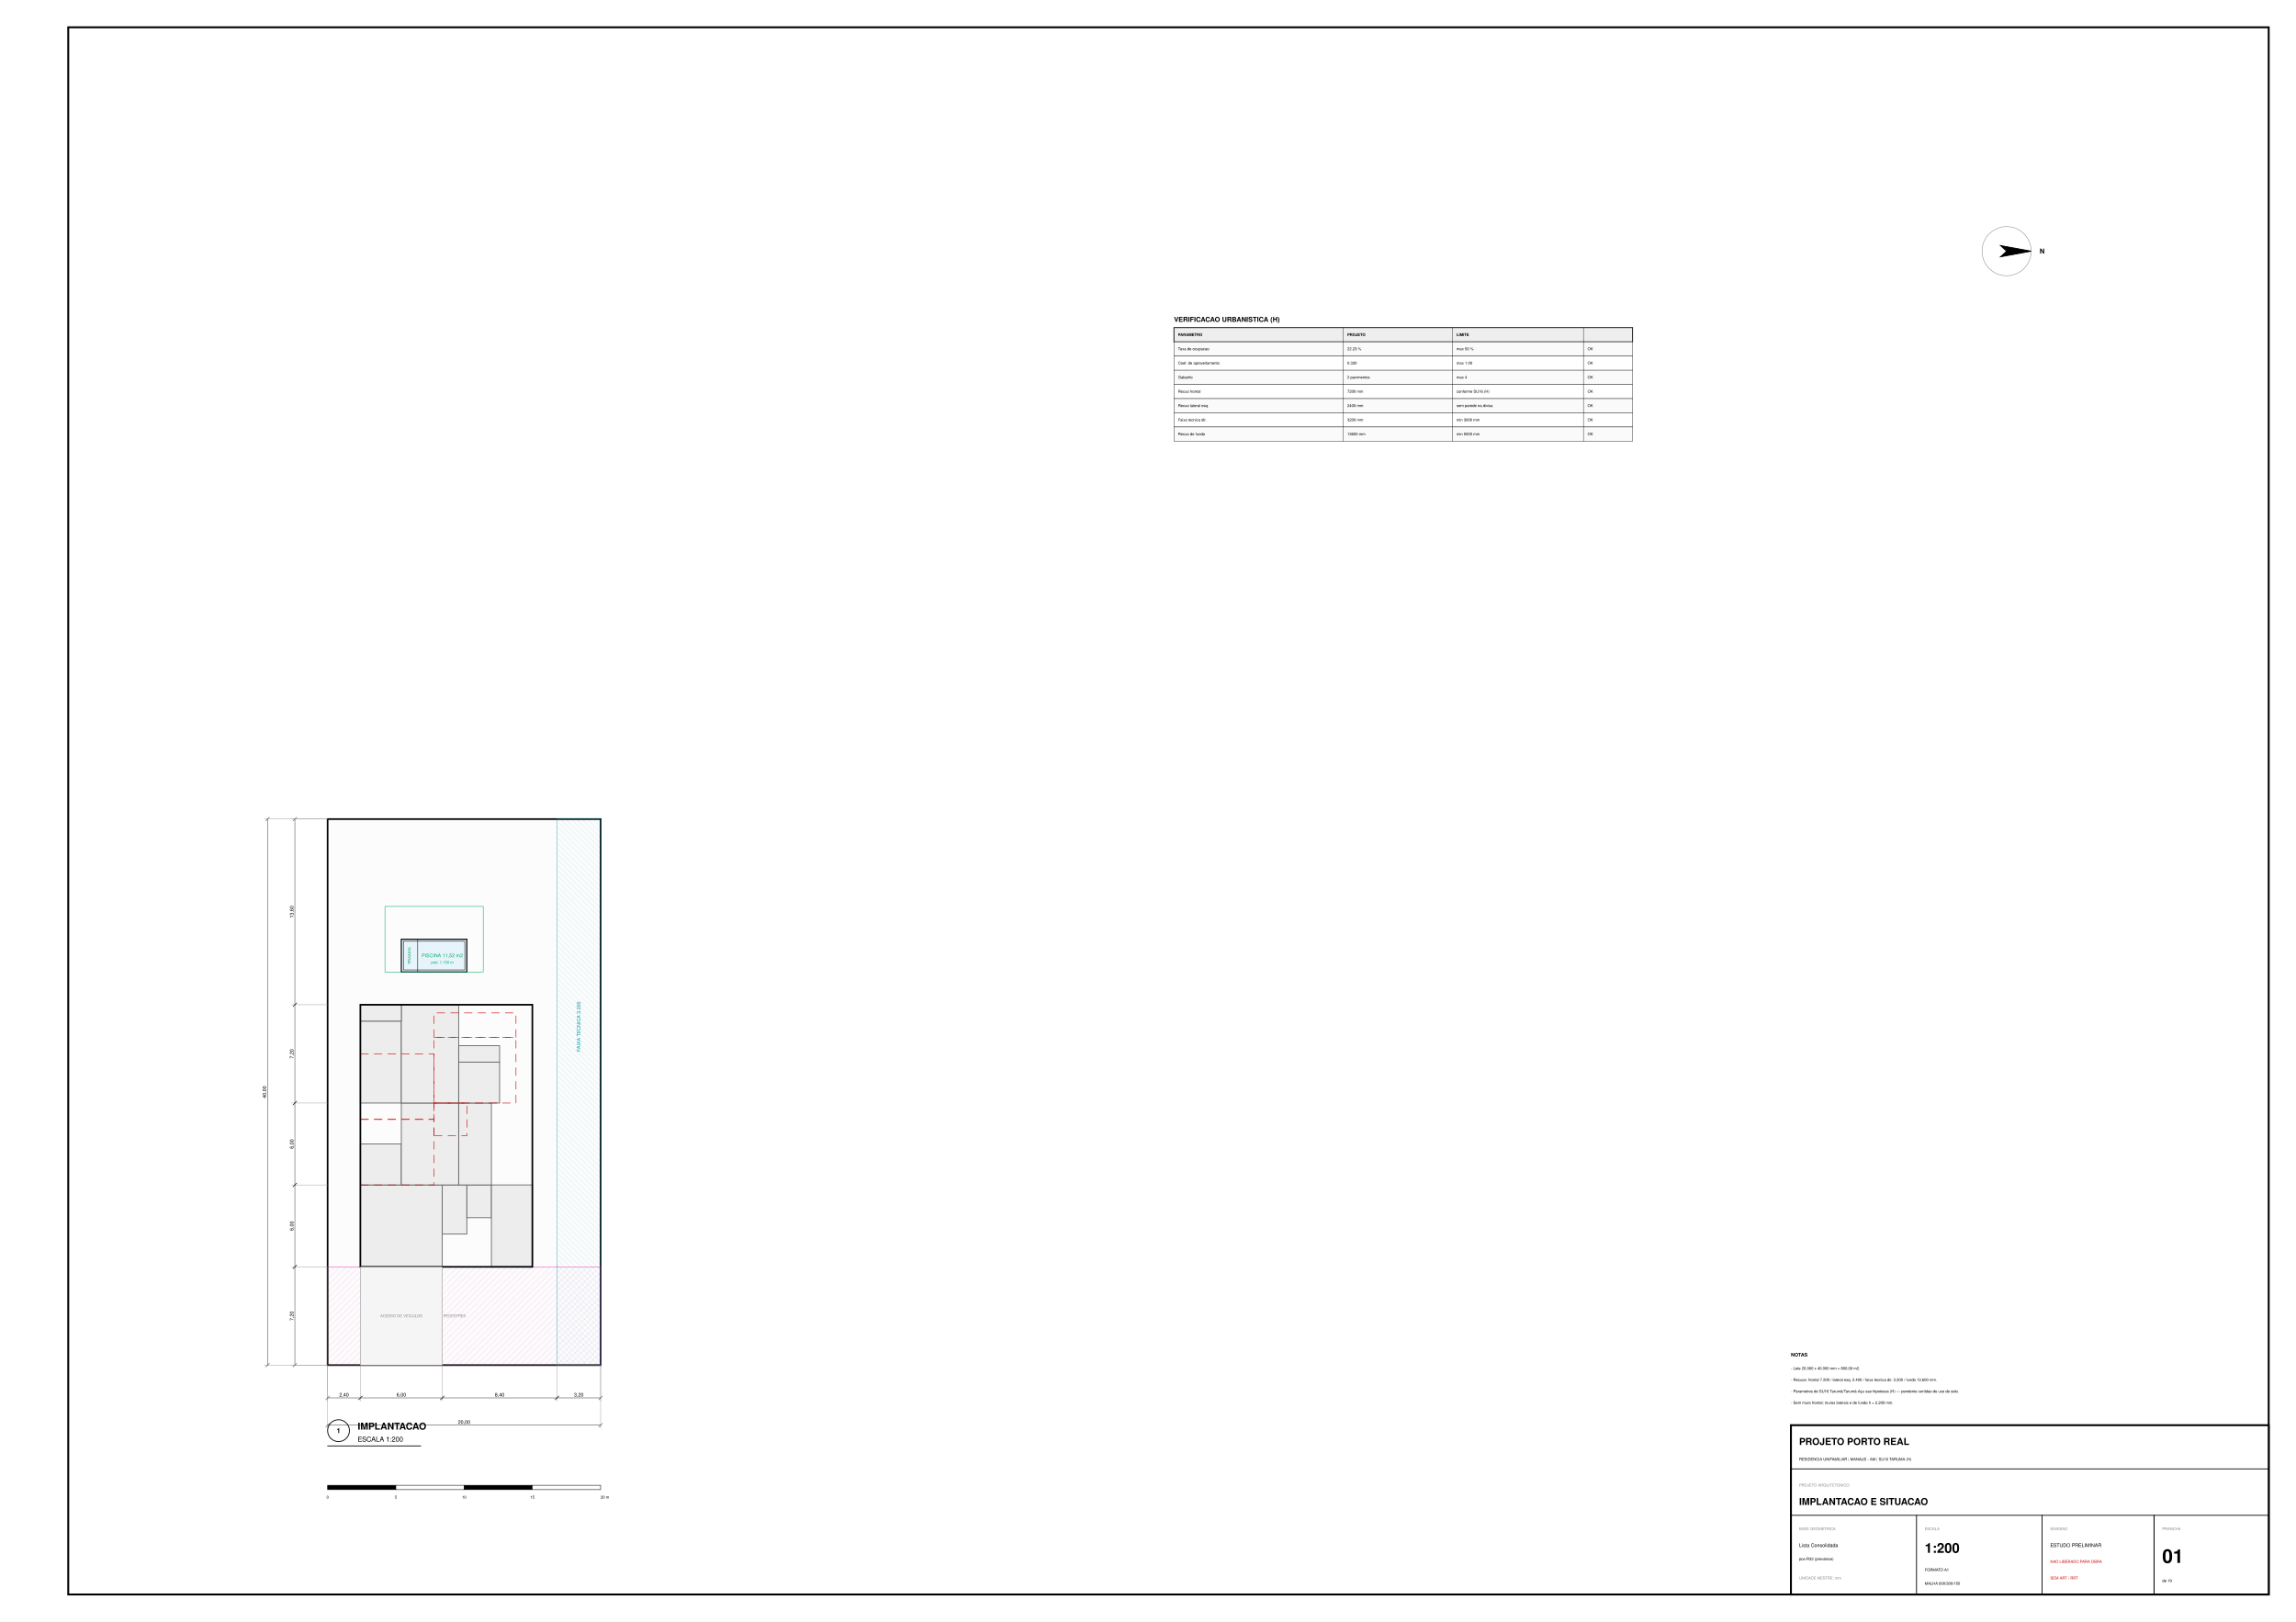
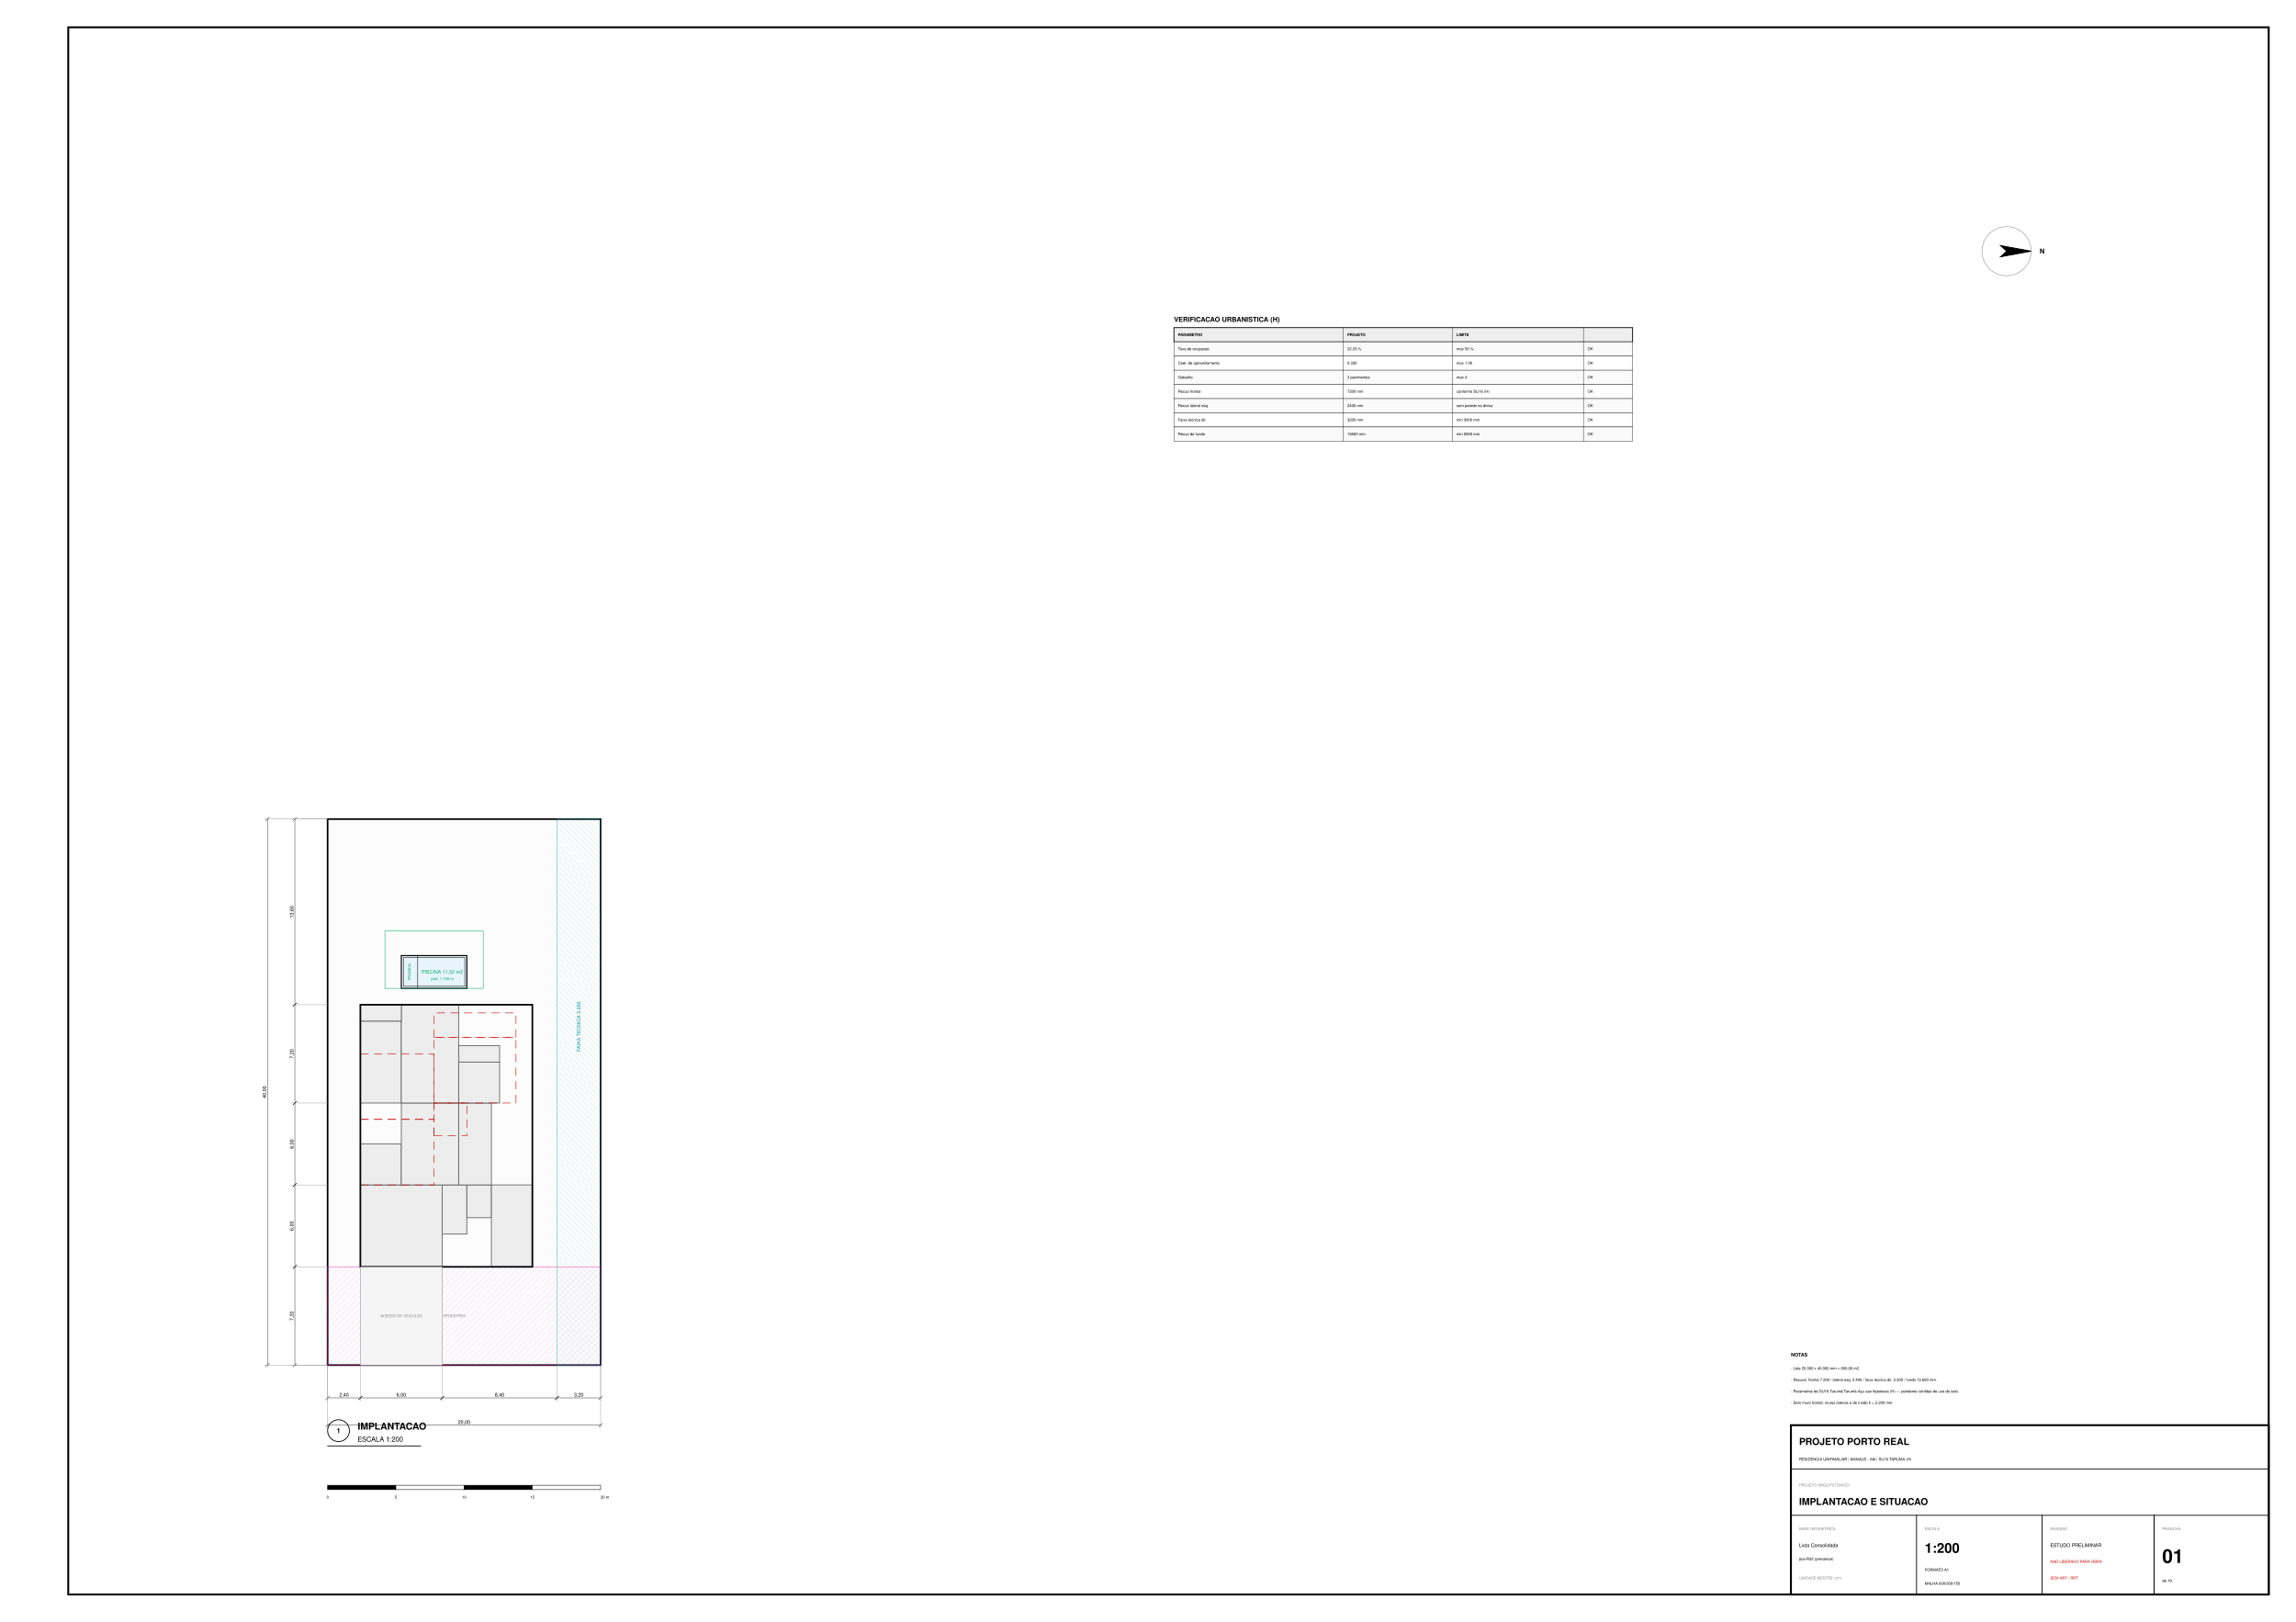
<svg xmlns="http://www.w3.org/2000/svg" version="1.1" width="841mm" height="594mm" viewBox="0 0 841 594">
  <rect width="841" height="594" fill="#ffffff" />
  <defs>
    <pattern id="recuo" patternUnits="userSpaceOnUse" width="1.6" height="1.6" patternTransform="rotate(45)">
      <line x1="0" y1="0" x2="0" y2="1.6" stroke="#e0a" stroke-width="0.05" />
    </pattern>
    <pattern id="ftec" patternUnits="userSpaceOnUse" width="1.4" height="1.4" patternTransform="rotate(-45)">
      <line x1="0" y1="0" x2="0" y2="1.4" stroke="#09a" stroke-width="0.05" />
    </pattern>
  </defs>
  <rect x="25.0" y="10" width="806.00" height="574.00" fill="none" stroke="#000" stroke-width="0.7" />
  <polygon points="656.000,522.000 831.000,522.000 831.000,584.000 656.000,584.000" stroke="#000000" stroke-width="0.7" fill="#fff" stroke-linejoin="miter" />
  <text x="659.000" y="528.000" font-family="Helvetica, Arial, sans-serif" font-size="3.50" font-weight="bold" fill="#000000" text-anchor="start" dominant-baseline="middle">PROJETO PORTO REAL</text>
  <text x="659.000" y="534.500" font-family="Helvetica, Arial, sans-serif" font-size="1.40" font-weight="normal" fill="#000000" text-anchor="start" dominant-baseline="middle">RESIDENCIA UNIFAMILIAR  |  MANAUS - AM  |  SU16 TARUMA (H)</text>
  <line x1="656.000" y1="538.000" x2="831.000" y2="538.000" stroke="#000000" stroke-width="0.3" fill="none" stroke-linecap="round" />
  <text x="659.000" y="544.000" font-family="Helvetica, Arial, sans-serif" font-size="1.40" font-weight="normal" fill="#8a8a8a" text-anchor="start" dominant-baseline="middle">PROJETO ARQUITETONICO</text>
  <text x="659.000" y="550.000" font-family="Helvetica, Arial, sans-serif" font-size="3.50" font-weight="bold" fill="#000000" text-anchor="start" dominant-baseline="middle">IMPLANTACAO E SITUACAO</text>
  <line x1="656.000" y1="555.000" x2="831.000" y2="555.000" stroke="#000000" stroke-width="0.3" fill="none" stroke-linecap="round" />
  <line x1="702.000" y1="555.000" x2="702.000" y2="584.000" stroke="#000000" stroke-width="0.3" fill="none" stroke-linecap="round" />
  <line x1="748.000" y1="555.000" x2="748.000" y2="584.000" stroke="#000000" stroke-width="0.3" fill="none" stroke-linecap="round" />
  <line x1="789.000" y1="555.000" x2="789.000" y2="584.000" stroke="#000000" stroke-width="0.3" fill="none" stroke-linecap="round" />
  <line x1="789.000" y1="555.000" x2="789.000" y2="584.000" stroke="#000000" stroke-width="0.3" fill="none" stroke-linecap="round" />
  <text x="659.000" y="560.000" font-family="Helvetica, Arial, sans-serif" font-size="1.40" font-weight="normal" fill="#8a8a8a" text-anchor="start" dominant-baseline="middle">BASE GEOMETRICA</text>
  <text x="659.000" y="566.000" font-family="Helvetica, Arial, sans-serif" font-size="1.80" font-weight="normal" fill="#000000" text-anchor="start" dominant-baseline="middle">Lista Consolidada</text>
  <text x="659.000" y="571.000" font-family="Helvetica, Arial, sans-serif" font-size="1.40" font-weight="normal" fill="#000000" text-anchor="start" dominant-baseline="middle">pos-R32 (prevalece)</text>
  <text x="659.000" y="578.000" font-family="Helvetica, Arial, sans-serif" font-size="1.40" font-weight="normal" fill="#8a8a8a" text-anchor="start" dominant-baseline="middle">UNIDADE MESTRE: mm</text>
  <text x="705.000" y="560.000" font-family="Helvetica, Arial, sans-serif" font-size="1.40" font-weight="normal" fill="#8a8a8a" text-anchor="start" dominant-baseline="middle">ESCALA</text>
  <text x="705.000" y="567.000" font-family="Helvetica, Arial, sans-serif" font-size="5.00" font-weight="bold" fill="#000000" text-anchor="start" dominant-baseline="middle">1:200</text>
  <text x="705.000" y="575.000" font-family="Helvetica, Arial, sans-serif" font-size="1.40" font-weight="normal" fill="#000000" text-anchor="start" dominant-baseline="middle">FORMATO A1</text>
  <text x="705.000" y="580.000" font-family="Helvetica, Arial, sans-serif" font-size="1.40" font-weight="normal" fill="#000000" text-anchor="start" dominant-baseline="middle">MALHA 600/300/150</text>
  <text x="751.000" y="560.000" font-family="Helvetica, Arial, sans-serif" font-size="1.40" font-weight="normal" fill="#8a8a8a" text-anchor="start" dominant-baseline="middle">EMISSAO</text>
  <text x="751.000" y="566.000" font-family="Helvetica, Arial, sans-serif" font-size="1.80" font-weight="normal" fill="#000000" text-anchor="start" dominant-baseline="middle">ESTUDO PRELIMINAR</text>
  <text x="751.000" y="572.000" font-family="Helvetica, Arial, sans-serif" font-size="1.40" font-weight="normal" fill="#c00" text-anchor="start" dominant-baseline="middle">NAO LIBERADO PARA OBRA</text>
  <text x="751.000" y="578.000" font-family="Helvetica, Arial, sans-serif" font-size="1.40" font-weight="normal" fill="#c00" text-anchor="start" dominant-baseline="middle">SEM ART / RRT</text>
  <text x="792.000" y="560.000" font-family="Helvetica, Arial, sans-serif" font-size="1.40" font-weight="normal" fill="#8a8a8a" text-anchor="start" dominant-baseline="middle">PRANCHA</text>
  <text x="792.000" y="570.000" font-family="Helvetica, Arial, sans-serif" font-size="7.00" font-weight="bold" fill="#000000" text-anchor="start" dominant-baseline="middle">01</text>
  <text x="792.000" y="579.000" font-family="Helvetica, Arial, sans-serif" font-size="1.40" font-weight="normal" fill="#000000" text-anchor="start" dominant-baseline="middle">de 19</text>
  <text x="656.000" y="496.200" font-family="Helvetica, Arial, sans-serif" font-size="1.80" font-weight="bold" fill="#000000" text-anchor="start" dominant-baseline="middle">NOTAS</text>
  <text x="656.000" y="501.200" font-family="Helvetica, Arial, sans-serif" font-size="1.40" font-weight="normal" fill="#000000" text-anchor="start" dominant-baseline="middle">- Lote 20.000 x 40.000 mm = 800,00 m2.</text>
  <text x="656.000" y="505.400" font-family="Helvetica, Arial, sans-serif" font-size="1.40" font-weight="normal" fill="#000000" text-anchor="start" dominant-baseline="middle">- Recuos: frontal 7.200 / lateral esq. 2.400 / faixa tecnica dir. 3.200 / fundo 13.600 mm.</text>
  <text x="656.000" y="509.600" font-family="Helvetica, Arial, sans-serif" font-size="1.40" font-weight="normal" fill="#000000" text-anchor="start" dominant-baseline="middle">- Parametros do SU16 Tarumã/Tarumã-Açu sao hipoteses (H) — pendente certidao de uso do solo.</text>
  <text x="656.000" y="513.800" font-family="Helvetica, Arial, sans-serif" font-size="1.40" font-weight="normal" fill="#000000" text-anchor="start" dominant-baseline="middle">- Sem muro frontal; muros laterais e de fundo h = 2.200 mm.</text>
  <polygon points="120.000,500.000 220.000,500.000 220.000,300.000 120.000,300.000" stroke="#000000" stroke-width="0.6" fill="#fcfcfc" stroke-linejoin="miter" />
  <polygon points="120.000,500.000 220.000,500.000 220.000,464.000 120.000,464.000" stroke="#e0a" stroke-width="0.13" fill="url(#recuo)" stroke-linejoin="miter" />
  <polygon points="204.000,500.000 220.000,500.000 220.000,300.000 204.000,300.000" stroke="#09a" stroke-width="0.13" fill="url(#ftec)" stroke-linejoin="miter" />
  <text x="212.000" y="376.000" font-family="Helvetica, Arial, sans-serif" font-size="1.80" font-weight="normal" fill="#09a" text-anchor="middle" dominant-baseline="middle" transform="rotate(-90.00 212.000 376.000)">FAIXA TECNICA 3.200</text>
  <polygon points="132.000,464.000 162.000,464.000 162.000,434.000 132.000,434.000" stroke="#666" stroke-width="0.3" fill="#ededed" stroke-linejoin="miter" />
  <polygon points="162.000,452.000 171.000,452.000 171.000,434.000 162.000,434.000" stroke="#666" stroke-width="0.3" fill="#ededed" stroke-linejoin="miter" />
  <polygon points="171.000,446.000 180.000,446.000 180.000,434.000 171.000,434.000" stroke="#666" stroke-width="0.3" fill="#ededed" stroke-linejoin="miter" />
  <polygon points="180.000,464.000 195.000,464.000 195.000,434.000 180.000,434.000" stroke="#666" stroke-width="0.3" fill="#ededed" stroke-linejoin="miter" />
  <polygon points="132.000,434.000 147.000,434.000 147.000,419.000 132.000,419.000" stroke="#666" stroke-width="0.3" fill="#ededed" stroke-linejoin="miter" />
  <polygon points="147.000,434.000 168.000,434.000 168.000,404.000 147.000,404.000" stroke="#666" stroke-width="0.3" fill="#ededed" stroke-linejoin="miter" />
  <polygon points="168.000,434.000 180.000,434.000 180.000,404.000 168.000,404.000" stroke="#666" stroke-width="0.3" fill="#ededed" stroke-linejoin="miter" />
  <polygon points="132.000,404.000 147.000,404.000 147.000,374.000 132.000,374.000" stroke="#666" stroke-width="0.3" fill="#ededed" stroke-linejoin="miter" />
  <polygon points="147.000,404.000 168.000,404.000 168.000,368.000 147.000,368.000" stroke="#666" stroke-width="0.3" fill="#ededed" stroke-linejoin="miter" />
  <polygon points="132.000,374.000 147.000,374.000 147.000,368.000 132.000,368.000" stroke="#666" stroke-width="0.3" fill="#ededed" stroke-linejoin="miter" />
  <polygon points="168.000,404.000 183.000,404.000 183.000,389.000 168.000,389.000" stroke="#666" stroke-width="0.3" fill="#ededed" stroke-linejoin="miter" />
  <polygon points="168.000,389.000 183.000,389.000 183.000,383.000 168.000,383.000" stroke="#666" stroke-width="0.3" fill="#ededed" stroke-linejoin="miter" />
  <polygon points="132.000,434.000 159.000,434.000 159.000,410.000 132.000,410.000" stroke="#c00" stroke-width="0.2" fill="none" stroke-dasharray="3,2" stroke-linejoin="miter" />
  <polygon points="132.000,410.000 159.000,410.000 159.000,386.000 132.000,386.000" stroke="#c00" stroke-width="0.2" fill="none" stroke-dasharray="3,2" stroke-linejoin="miter" />
  <polygon points="159.000,416.000 171.000,416.000 171.000,404.000 159.000,404.000" stroke="#c00" stroke-width="0.2" fill="none" stroke-dasharray="3,2" stroke-linejoin="miter" />
  <polygon points="159.000,404.000 189.000,404.000 189.000,380.000 159.000,380.000" stroke="#c00" stroke-width="0.2" fill="none" stroke-dasharray="3,2" stroke-linejoin="miter" />
  <polygon points="159.000,380.000 189.000,380.000 189.000,371.000 159.000,371.000" stroke="#c00" stroke-width="0.2" fill="none" stroke-dasharray="3,2" stroke-linejoin="miter" />
  <polygon points="132.000,464.000 195.000,464.000 195.000,368.000 132.000,368.000" stroke="#000000" stroke-width="0.6" fill="none" stroke-linejoin="miter" />
-   <polygon points="147.000,356.000 171.000,356.000 171.000,344.000 147.000,344.000" stroke="#000000" stroke-width="0.4" fill="#e8f4fb" stroke-linejoin="miter" />
-   <polygon points="147.750,355.250 170.250,355.250 170.250,344.750 147.750,344.750" stroke="#000000" stroke-width="0.18" fill="none" stroke-linejoin="miter" />
-   <line x1="153.000" y1="356.000" x2="153.000" y2="344.000" stroke="#000000" stroke-width="0.18" fill="none" stroke-linecap="round" />
-   <text x="150.000" y="350.000" font-family="Helvetica, Arial, sans-serif" font-size="1.40" font-weight="normal" fill="#0a6" text-anchor="middle" dominant-baseline="middle" transform="rotate(-90.00 150.000 350.000)">PRAINHA</text>
-   <text x="162.000" y="350.000" font-family="Helvetica, Arial, sans-serif" font-size="1.80" font-weight="normal" fill="#0a6" text-anchor="middle" dominant-baseline="middle">PISCINA  11,52 m2</text>
-   <text x="162.000" y="352.500" font-family="Helvetica, Arial, sans-serif" font-size="1.40" font-weight="normal" fill="#0a6" text-anchor="middle" dominant-baseline="middle">prof, 1,150 m</text>
-   <polygon points="141.000,356.000 177.000,356.000 177.000,332.000 141.000,332.000" stroke="#0a6" stroke-width="0.18" fill="none" stroke-linejoin="miter" />
+   <polygon points="147.000,362.000 171.000,362.000 171.000,350.000 147.000,350.000" stroke="#000000" stroke-width="0.4" fill="#e8f4fb" stroke-linejoin="miter" />
+   <polygon points="147.750,361.250 170.250,361.250 170.250,350.750 147.750,350.750" stroke="#000000" stroke-width="0.18" fill="none" stroke-linejoin="miter" />
+   <line x1="153.000" y1="362.000" x2="153.000" y2="350.000" stroke="#000000" stroke-width="0.18" fill="none" stroke-linecap="round" />
+   <text x="150.000" y="356.000" font-family="Helvetica, Arial, sans-serif" font-size="1.40" font-weight="normal" fill="#0a6" text-anchor="middle" dominant-baseline="middle" transform="rotate(-90.00 150.000 356.000)">PRAINHA</text>
+   <text x="162.000" y="356.000" font-family="Helvetica, Arial, sans-serif" font-size="1.80" font-weight="normal" fill="#0a6" text-anchor="middle" dominant-baseline="middle">PISCINA  11,52 m2</text>
+   <text x="162.000" y="358.500" font-family="Helvetica, Arial, sans-serif" font-size="1.40" font-weight="normal" fill="#0a6" text-anchor="middle" dominant-baseline="middle">prof, 1,150 m</text>
+   <polygon points="141.000,362.000 177.000,362.000 177.000,341.000 141.000,341.000" stroke="#0a6" stroke-width="0.18" fill="none" stroke-linejoin="miter" />
  <polygon points="132.000,500.000 162.000,500.000 162.000,464.000 132.000,464.000" stroke="#8a8a8a" stroke-width="0.18" fill="#f5f5f5" stroke-linejoin="miter" />
  <text x="147.000" y="482.000" font-family="Helvetica, Arial, sans-serif" font-size="1.40" font-weight="normal" fill="#8a8a8a" text-anchor="middle" dominant-baseline="middle">ACESSO DE VEICULOS</text>
  <text x="166.500" y="482.000" font-family="Helvetica, Arial, sans-serif" font-size="1.40" font-weight="normal" fill="#8a8a8a" text-anchor="middle" dominant-baseline="middle">PEDESTRES</text>
  <line x1="120.000" y1="500.000" x2="120.000" y2="513.200" stroke="#8a8a8a" stroke-width="0.13" fill="none" stroke-linecap="round" />
  <line x1="132.000" y1="500.000" x2="132.000" y2="513.200" stroke="#8a8a8a" stroke-width="0.13" fill="none" stroke-linecap="round" />
  <line x1="162.000" y1="500.000" x2="162.000" y2="513.200" stroke="#8a8a8a" stroke-width="0.13" fill="none" stroke-linecap="round" />
  <line x1="204.000" y1="500.000" x2="204.000" y2="513.200" stroke="#8a8a8a" stroke-width="0.13" fill="none" stroke-linecap="round" />
  <line x1="220.000" y1="500.000" x2="220.000" y2="513.200" stroke="#8a8a8a" stroke-width="0.13" fill="none" stroke-linecap="round" />
  <line x1="120.000" y1="512.000" x2="220.000" y2="512.000" stroke="#000000" stroke-width="0.13" fill="none" stroke-linecap="round" />
  <line x1="119.300" y1="512.700" x2="120.700" y2="511.300" stroke="#000000" stroke-width="0.13" fill="none" stroke-linecap="round" />
  <line x1="131.300" y1="512.700" x2="132.700" y2="511.300" stroke="#000000" stroke-width="0.13" fill="none" stroke-linecap="round" />
  <text x="126.000" y="510.884" font-family="Helvetica, Arial, sans-serif" font-size="1.80" font-weight="normal" fill="#000000" text-anchor="middle" dominant-baseline="middle">2,40</text>
  <line x1="131.300" y1="512.700" x2="132.700" y2="511.300" stroke="#000000" stroke-width="0.13" fill="none" stroke-linecap="round" />
  <line x1="161.300" y1="512.700" x2="162.700" y2="511.300" stroke="#000000" stroke-width="0.13" fill="none" stroke-linecap="round" />
  <text x="147.000" y="510.884" font-family="Helvetica, Arial, sans-serif" font-size="1.80" font-weight="normal" fill="#000000" text-anchor="middle" dominant-baseline="middle">6,00</text>
  <line x1="161.300" y1="512.700" x2="162.700" y2="511.300" stroke="#000000" stroke-width="0.13" fill="none" stroke-linecap="round" />
  <line x1="203.300" y1="512.700" x2="204.700" y2="511.300" stroke="#000000" stroke-width="0.13" fill="none" stroke-linecap="round" />
  <text x="183.000" y="510.884" font-family="Helvetica, Arial, sans-serif" font-size="1.80" font-weight="normal" fill="#000000" text-anchor="middle" dominant-baseline="middle">8,40</text>
  <line x1="203.300" y1="512.700" x2="204.700" y2="511.300" stroke="#000000" stroke-width="0.13" fill="none" stroke-linecap="round" />
  <line x1="219.300" y1="512.700" x2="220.700" y2="511.300" stroke="#000000" stroke-width="0.13" fill="none" stroke-linecap="round" />
  <text x="212.000" y="510.884" font-family="Helvetica, Arial, sans-serif" font-size="1.80" font-weight="normal" fill="#000000" text-anchor="middle" dominant-baseline="middle">3,20</text>
  <line x1="120.000" y1="500.000" x2="120.000" y2="523.200" stroke="#8a8a8a" stroke-width="0.13" fill="none" stroke-linecap="round" />
  <line x1="220.000" y1="500.000" x2="220.000" y2="523.200" stroke="#8a8a8a" stroke-width="0.13" fill="none" stroke-linecap="round" />
  <line x1="120.000" y1="522.000" x2="220.000" y2="522.000" stroke="#000000" stroke-width="0.13" fill="none" stroke-linecap="round" />
  <line x1="119.300" y1="522.700" x2="120.700" y2="521.300" stroke="#000000" stroke-width="0.13" fill="none" stroke-linecap="round" />
  <line x1="219.300" y1="522.700" x2="220.700" y2="521.300" stroke="#000000" stroke-width="0.13" fill="none" stroke-linecap="round" />
  <text x="170.000" y="520.884" font-family="Helvetica, Arial, sans-serif" font-size="1.80" font-weight="normal" fill="#000000" text-anchor="middle" dominant-baseline="middle">20,00</text>
  <line x1="120.000" y1="500.000" x2="106.800" y2="500.000" stroke="#8a8a8a" stroke-width="0.13" fill="none" stroke-linecap="round" />
  <line x1="120.000" y1="464.000" x2="106.800" y2="464.000" stroke="#8a8a8a" stroke-width="0.13" fill="none" stroke-linecap="round" />
  <line x1="120.000" y1="434.000" x2="106.800" y2="434.000" stroke="#8a8a8a" stroke-width="0.13" fill="none" stroke-linecap="round" />
  <line x1="120.000" y1="404.000" x2="106.800" y2="404.000" stroke="#8a8a8a" stroke-width="0.13" fill="none" stroke-linecap="round" />
  <line x1="120.000" y1="368.000" x2="106.800" y2="368.000" stroke="#8a8a8a" stroke-width="0.13" fill="none" stroke-linecap="round" />
  <line x1="120.000" y1="300.000" x2="106.800" y2="300.000" stroke="#8a8a8a" stroke-width="0.13" fill="none" stroke-linecap="round" />
  <line x1="108.000" y1="500.000" x2="108.000" y2="300.000" stroke="#000000" stroke-width="0.13" fill="none" stroke-linecap="round" />
  <line x1="107.300" y1="500.700" x2="108.700" y2="499.300" stroke="#000000" stroke-width="0.13" fill="none" stroke-linecap="round" />
  <line x1="107.300" y1="464.700" x2="108.700" y2="463.300" stroke="#000000" stroke-width="0.13" fill="none" stroke-linecap="round" />
  <text x="106.884" y="482.000" font-family="Helvetica, Arial, sans-serif" font-size="1.80" font-weight="normal" fill="#000000" text-anchor="middle" dominant-baseline="middle" transform="rotate(-90.00 106.884 482.000)">7,20</text>
  <line x1="107.300" y1="464.700" x2="108.700" y2="463.300" stroke="#000000" stroke-width="0.13" fill="none" stroke-linecap="round" />
  <line x1="107.300" y1="434.700" x2="108.700" y2="433.300" stroke="#000000" stroke-width="0.13" fill="none" stroke-linecap="round" />
  <text x="106.884" y="449.000" font-family="Helvetica, Arial, sans-serif" font-size="1.80" font-weight="normal" fill="#000000" text-anchor="middle" dominant-baseline="middle" transform="rotate(-90.00 106.884 449.000)">6,00</text>
  <line x1="107.300" y1="434.700" x2="108.700" y2="433.300" stroke="#000000" stroke-width="0.13" fill="none" stroke-linecap="round" />
  <line x1="107.300" y1="404.700" x2="108.700" y2="403.300" stroke="#000000" stroke-width="0.13" fill="none" stroke-linecap="round" />
  <text x="106.884" y="419.000" font-family="Helvetica, Arial, sans-serif" font-size="1.80" font-weight="normal" fill="#000000" text-anchor="middle" dominant-baseline="middle" transform="rotate(-90.00 106.884 419.000)">6,00</text>
  <line x1="107.300" y1="404.700" x2="108.700" y2="403.300" stroke="#000000" stroke-width="0.13" fill="none" stroke-linecap="round" />
  <line x1="107.300" y1="368.700" x2="108.700" y2="367.300" stroke="#000000" stroke-width="0.13" fill="none" stroke-linecap="round" />
  <text x="106.884" y="386.000" font-family="Helvetica, Arial, sans-serif" font-size="1.80" font-weight="normal" fill="#000000" text-anchor="middle" dominant-baseline="middle" transform="rotate(-90.00 106.884 386.000)">7,20</text>
  <line x1="107.300" y1="368.700" x2="108.700" y2="367.300" stroke="#000000" stroke-width="0.13" fill="none" stroke-linecap="round" />
  <line x1="107.300" y1="300.700" x2="108.700" y2="299.300" stroke="#000000" stroke-width="0.13" fill="none" stroke-linecap="round" />
  <text x="106.884" y="334.000" font-family="Helvetica, Arial, sans-serif" font-size="1.80" font-weight="normal" fill="#000000" text-anchor="middle" dominant-baseline="middle" transform="rotate(-90.00 106.884 334.000)">13,60</text>
  <line x1="120.000" y1="500.000" x2="96.800" y2="500.000" stroke="#8a8a8a" stroke-width="0.13" fill="none" stroke-linecap="round" />
  <line x1="120.000" y1="300.000" x2="96.800" y2="300.000" stroke="#8a8a8a" stroke-width="0.13" fill="none" stroke-linecap="round" />
  <line x1="98.000" y1="500.000" x2="98.000" y2="300.000" stroke="#000000" stroke-width="0.13" fill="none" stroke-linecap="round" />
  <line x1="97.300" y1="500.700" x2="98.700" y2="499.300" stroke="#000000" stroke-width="0.13" fill="none" stroke-linecap="round" />
  <line x1="97.300" y1="300.700" x2="98.700" y2="299.300" stroke="#000000" stroke-width="0.13" fill="none" stroke-linecap="round" />
  <text x="96.884" y="400.000" font-family="Helvetica, Arial, sans-serif" font-size="1.80" font-weight="normal" fill="#000000" text-anchor="middle" dominant-baseline="middle" transform="rotate(-90.00 96.884 400.000)">40,00</text>
  <circle cx="735.000" cy="92.000" r="9.000" stroke="#8a8a8a" stroke-width="0.18" fill="none" />
  <polygon points="744.000,92.000 732.744,94.067 735.000,92.000 732.744,89.933" stroke="#000000" stroke-width="0.3" fill="#000" stroke-linejoin="miter" />
  <text x="748.000" y="92.000" font-family="Helvetica, Arial, sans-serif" font-size="2.50" font-weight="bold" fill="#000000" text-anchor="middle" dominant-baseline="middle">N</text>
  <circle cx="124.000" cy="524.000" r="4.000" stroke="#000000" stroke-width="0.3" fill="none" />
  <text x="124.000" y="524.000" font-family="Helvetica, Arial, sans-serif" font-size="2.50" font-weight="bold" fill="#000000" text-anchor="middle" dominant-baseline="middle">1</text>
  <text x="131.000" y="522.400" font-family="Helvetica, Arial, sans-serif" font-size="3.50" font-weight="bold" fill="#000000" text-anchor="start" dominant-baseline="middle">IMPLANTACAO</text>
  <text x="131.000" y="527.200" font-family="Helvetica, Arial, sans-serif" font-size="2.50" font-weight="normal" fill="#000000" text-anchor="start" dominant-baseline="middle">ESCALA 1:200</text>
  <line x1="120.000" y1="529.600" x2="154.100" y2="529.600" stroke="#000000" stroke-width="0.3" fill="none" stroke-linecap="round" />
  <polygon points="120.000,544.000 145.000,544.000 145.000,545.600 120.000,545.600" stroke="#000000" stroke-width="0.18" fill="#000" stroke-linejoin="miter" />
  <text x="120.000" y="548.400" font-family="Helvetica, Arial, sans-serif" font-size="1.40" font-weight="normal" fill="#000000" text-anchor="middle" dominant-baseline="middle">0</text>
  <polygon points="145.000,544.000 170.000,544.000 170.000,545.600 145.000,545.600" stroke="#000000" stroke-width="0.18" fill="#fff" stroke-linejoin="miter" />
  <text x="145.000" y="548.400" font-family="Helvetica, Arial, sans-serif" font-size="1.40" font-weight="normal" fill="#000000" text-anchor="middle" dominant-baseline="middle">5</text>
  <polygon points="170.000,544.000 195.000,544.000 195.000,545.600 170.000,545.600" stroke="#000000" stroke-width="0.18" fill="#000" stroke-linejoin="miter" />
  <text x="170.000" y="548.400" font-family="Helvetica, Arial, sans-serif" font-size="1.40" font-weight="normal" fill="#000000" text-anchor="middle" dominant-baseline="middle">10</text>
  <polygon points="195.000,544.000 220.000,544.000 220.000,545.600 195.000,545.600" stroke="#000000" stroke-width="0.18" fill="#fff" stroke-linejoin="miter" />
  <text x="195.000" y="548.400" font-family="Helvetica, Arial, sans-serif" font-size="1.40" font-weight="normal" fill="#000000" text-anchor="middle" dominant-baseline="middle">15</text>
  <text x="220.000" y="548.400" font-family="Helvetica, Arial, sans-serif" font-size="1.40" font-weight="normal" fill="#000000" text-anchor="start" dominant-baseline="middle">20 m</text>
  <text x="430.000" y="117.000" font-family="Helvetica, Arial, sans-serif" font-size="2.50" font-weight="bold" fill="#000000" text-anchor="start" dominant-baseline="middle">VERIFICACAO URBANISTICA (H)</text>
  <polygon points="430.000,120.000 598.000,120.000 598.000,125.200 430.000,125.200" stroke="#000000" stroke-width="0.3" fill="#eee" stroke-linejoin="miter" />
  <text x="431.500" y="122.600" font-family="Helvetica, Arial, sans-serif" font-size="1.40" font-weight="bold" fill="#000000" text-anchor="start" dominant-baseline="middle">PARAMETRO</text>
  <text x="493.500" y="122.600" font-family="Helvetica, Arial, sans-serif" font-size="1.40" font-weight="bold" fill="#000000" text-anchor="start" dominant-baseline="middle">PROJETO</text>
  <text x="533.500" y="122.600" font-family="Helvetica, Arial, sans-serif" font-size="1.40" font-weight="bold" fill="#000000" text-anchor="start" dominant-baseline="middle">LIMITE</text>
  <text x="581.500" y="122.600" font-family="Helvetica, Arial, sans-serif" font-size="1.40" font-weight="bold" fill="#000000" text-anchor="start" dominant-baseline="middle" />
  <polygon points="430.000,125.200 598.000,125.200 598.000,130.400 430.000,130.400" stroke="#000000" stroke-width="0.13" fill="#fafafa" stroke-linejoin="miter" />
  <text x="431.500" y="127.800" font-family="Helvetica, Arial, sans-serif" font-size="1.40" font-weight="normal" fill="#000000" text-anchor="start" dominant-baseline="middle">Taxa de ocupacao</text>
  <text x="493.500" y="127.800" font-family="Helvetica, Arial, sans-serif" font-size="1.40" font-weight="normal" fill="#000000" text-anchor="start" dominant-baseline="middle">22.23 %</text>
  <text x="533.500" y="127.800" font-family="Helvetica, Arial, sans-serif" font-size="1.40" font-weight="normal" fill="#000000" text-anchor="start" dominant-baseline="middle">max 50 %</text>
  <text x="581.500" y="127.800" font-family="Helvetica, Arial, sans-serif" font-size="1.40" font-weight="normal" fill="#000000" text-anchor="start" dominant-baseline="middle">OK</text>
  <polygon points="430.000,130.400 598.000,130.400 598.000,135.600 430.000,135.600" stroke="#000000" stroke-width="0.13" fill="#fff" stroke-linejoin="miter" />
  <text x="431.500" y="133.000" font-family="Helvetica, Arial, sans-serif" font-size="1.40" font-weight="normal" fill="#000000" text-anchor="start" dominant-baseline="middle">Coef. de aproveitamento</text>
  <text x="493.500" y="133.000" font-family="Helvetica, Arial, sans-serif" font-size="1.40" font-weight="normal" fill="#000000" text-anchor="start" dominant-baseline="middle">0.330</text>
  <text x="533.500" y="133.000" font-family="Helvetica, Arial, sans-serif" font-size="1.40" font-weight="normal" fill="#000000" text-anchor="start" dominant-baseline="middle">max 1.00</text>
  <text x="581.500" y="133.000" font-family="Helvetica, Arial, sans-serif" font-size="1.40" font-weight="normal" fill="#000000" text-anchor="start" dominant-baseline="middle">OK</text>
  <polygon points="430.000,135.600 598.000,135.600 598.000,140.800 430.000,140.800" stroke="#000000" stroke-width="0.13" fill="#fafafa" stroke-linejoin="miter" />
  <text x="431.500" y="138.200" font-family="Helvetica, Arial, sans-serif" font-size="1.40" font-weight="normal" fill="#000000" text-anchor="start" dominant-baseline="middle">Gabarito</text>
  <text x="493.500" y="138.200" font-family="Helvetica, Arial, sans-serif" font-size="1.40" font-weight="normal" fill="#000000" text-anchor="start" dominant-baseline="middle">2 pavimentos</text>
  <text x="533.500" y="138.200" font-family="Helvetica, Arial, sans-serif" font-size="1.40" font-weight="normal" fill="#000000" text-anchor="start" dominant-baseline="middle">max 4</text>
  <text x="581.500" y="138.200" font-family="Helvetica, Arial, sans-serif" font-size="1.40" font-weight="normal" fill="#000000" text-anchor="start" dominant-baseline="middle">OK</text>
  <polygon points="430.000,140.800 598.000,140.800 598.000,146.000 430.000,146.000" stroke="#000000" stroke-width="0.13" fill="#fff" stroke-linejoin="miter" />
  <text x="431.500" y="143.400" font-family="Helvetica, Arial, sans-serif" font-size="1.40" font-weight="normal" fill="#000000" text-anchor="start" dominant-baseline="middle">Recuo frontal</text>
  <text x="493.500" y="143.400" font-family="Helvetica, Arial, sans-serif" font-size="1.40" font-weight="normal" fill="#000000" text-anchor="start" dominant-baseline="middle">7200 mm</text>
  <text x="533.500" y="143.400" font-family="Helvetica, Arial, sans-serif" font-size="1.40" font-weight="normal" fill="#000000" text-anchor="start" dominant-baseline="middle">conforme SU16 (H)</text>
  <text x="581.500" y="143.400" font-family="Helvetica, Arial, sans-serif" font-size="1.40" font-weight="normal" fill="#000000" text-anchor="start" dominant-baseline="middle">OK</text>
  <polygon points="430.000,146.000 598.000,146.000 598.000,151.200 430.000,151.200" stroke="#000000" stroke-width="0.13" fill="#fafafa" stroke-linejoin="miter" />
  <text x="431.500" y="148.600" font-family="Helvetica, Arial, sans-serif" font-size="1.40" font-weight="normal" fill="#000000" text-anchor="start" dominant-baseline="middle">Recuo lateral esq.</text>
  <text x="493.500" y="148.600" font-family="Helvetica, Arial, sans-serif" font-size="1.40" font-weight="normal" fill="#000000" text-anchor="start" dominant-baseline="middle">2400 mm</text>
  <text x="533.500" y="148.600" font-family="Helvetica, Arial, sans-serif" font-size="1.40" font-weight="normal" fill="#000000" text-anchor="start" dominant-baseline="middle">sem parede na divisa</text>
  <text x="581.500" y="148.600" font-family="Helvetica, Arial, sans-serif" font-size="1.40" font-weight="normal" fill="#000000" text-anchor="start" dominant-baseline="middle">OK</text>
  <polygon points="430.000,151.200 598.000,151.200 598.000,156.400 430.000,156.400" stroke="#000000" stroke-width="0.13" fill="#fff" stroke-linejoin="miter" />
  <text x="431.500" y="153.800" font-family="Helvetica, Arial, sans-serif" font-size="1.40" font-weight="normal" fill="#000000" text-anchor="start" dominant-baseline="middle">Faixa tecnica dir.</text>
  <text x="493.500" y="153.800" font-family="Helvetica, Arial, sans-serif" font-size="1.40" font-weight="normal" fill="#000000" text-anchor="start" dominant-baseline="middle">3200 mm</text>
  <text x="533.500" y="153.800" font-family="Helvetica, Arial, sans-serif" font-size="1.40" font-weight="normal" fill="#000000" text-anchor="start" dominant-baseline="middle">min 3000 mm</text>
  <text x="581.500" y="153.800" font-family="Helvetica, Arial, sans-serif" font-size="1.40" font-weight="normal" fill="#000000" text-anchor="start" dominant-baseline="middle">OK</text>
  <polygon points="430.000,156.400 598.000,156.400 598.000,161.600 430.000,161.600" stroke="#000000" stroke-width="0.13" fill="#fafafa" stroke-linejoin="miter" />
  <text x="431.500" y="159.000" font-family="Helvetica, Arial, sans-serif" font-size="1.40" font-weight="normal" fill="#000000" text-anchor="start" dominant-baseline="middle">Recuo de fundo</text>
  <text x="493.500" y="159.000" font-family="Helvetica, Arial, sans-serif" font-size="1.40" font-weight="normal" fill="#000000" text-anchor="start" dominant-baseline="middle">13600 mm</text>
  <text x="533.500" y="159.000" font-family="Helvetica, Arial, sans-serif" font-size="1.40" font-weight="normal" fill="#000000" text-anchor="start" dominant-baseline="middle">min 5000 mm</text>
  <text x="581.500" y="159.000" font-family="Helvetica, Arial, sans-serif" font-size="1.40" font-weight="normal" fill="#000000" text-anchor="start" dominant-baseline="middle">OK</text>
  <line x1="492.000" y1="120.000" x2="492.000" y2="161.600" stroke="#000000" stroke-width="0.13" fill="none" stroke-linecap="round" />
  <line x1="532.000" y1="120.000" x2="532.000" y2="161.600" stroke="#000000" stroke-width="0.13" fill="none" stroke-linecap="round" />
  <line x1="580.000" y1="120.000" x2="580.000" y2="161.600" stroke="#000000" stroke-width="0.13" fill="none" stroke-linecap="round" />
</svg>
